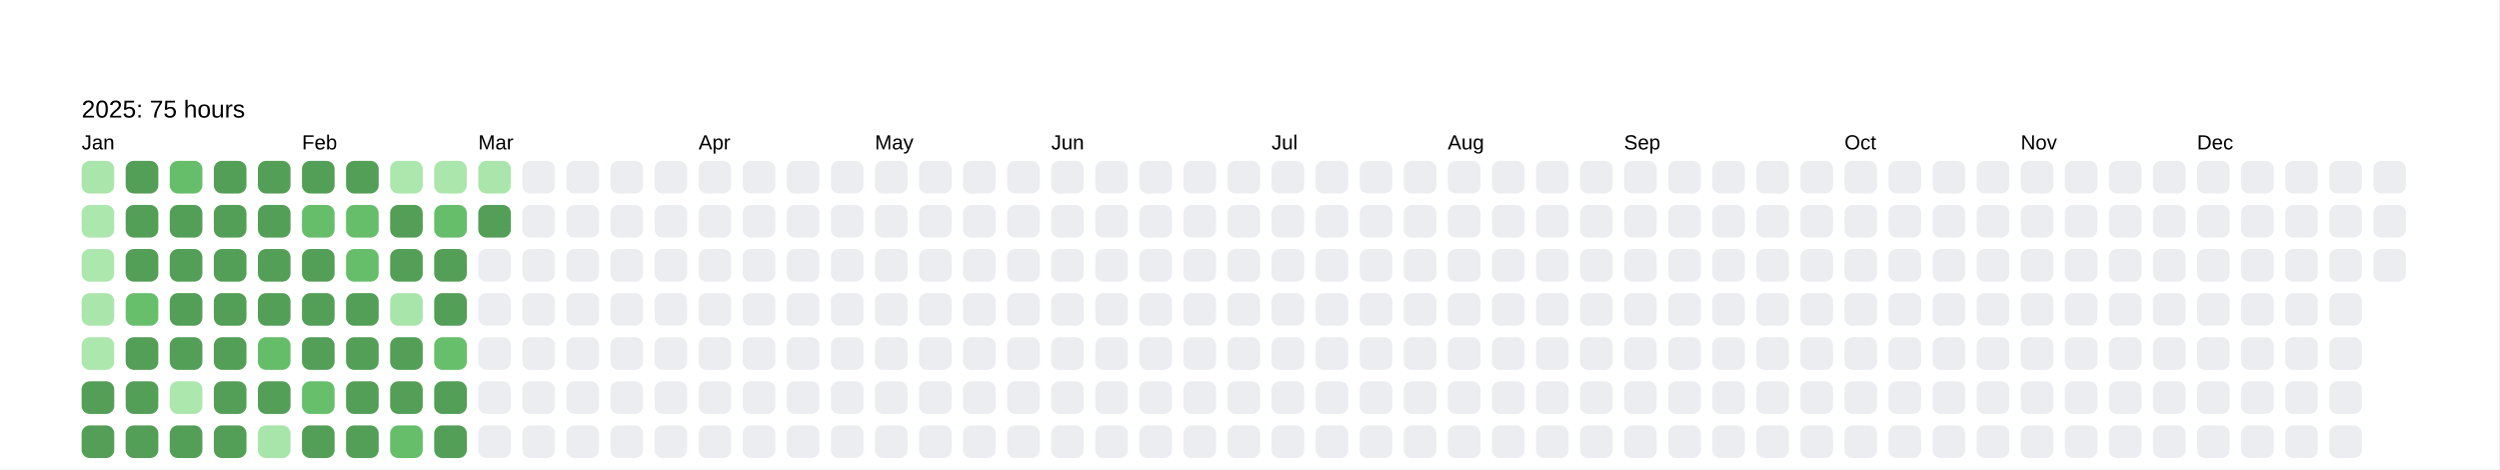
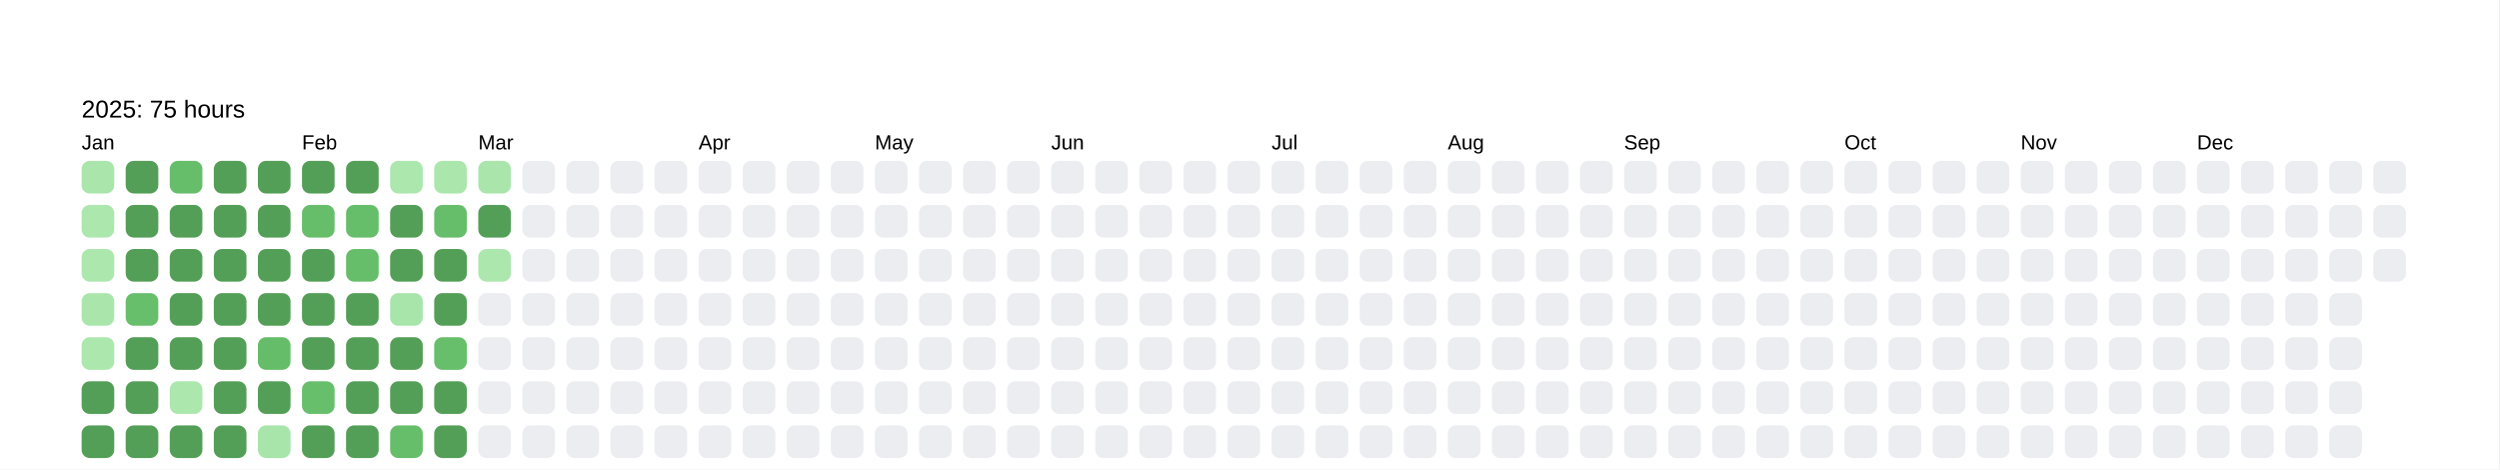
<svg xmlns="http://www.w3.org/2000/svg" baseProfile="full" height="57.5mm" version="1.1" viewBox="0,0,306.2,57.5" width="306.2mm">
  <defs />
  <rect fill="#FFFFFF" height="57.5" width="306.2" x="0" y="0" />
  <text fill="#000000" style="font-size:6px; font-family:Arial; font-weight:bold;" x="10" y="10" />
  <text fill="#000000" style="font-size:3px; font-family:Arial;" x="10" y="14.4">2025: 75 hours</text>
  <text fill="#000000" style="font-size:2.5px; font-family:Arial" x="10" y="18.3">Jan</text>
  <rect fill="#aae6ac" height="4" rx="1" ry="1" width="4" x="10" y="19.7" />
  <rect fill="#ace7ae" height="4" rx="1" ry="1" width="4" x="10" y="25.1" />
  <rect fill="#ace7ae" height="4" rx="1" ry="1" width="4" x="10" y="30.5" />
  <rect fill="#aae6ac" height="4" rx="1" ry="1" width="4" x="10" y="35.9" />
  <rect fill="#ace7ae" height="4" rx="1" ry="1" width="4" x="10" y="41.3" />
  <rect fill="#549F57" height="4" rx="1" ry="1" width="4" x="10" y="46.7" />
  <rect fill="#549F57" height="4" rx="1" ry="1" width="4" x="10" y="52.1" />
  <rect fill="#549F57" height="4" rx="1" ry="1" width="4" x="15.4" y="19.7" />
  <rect fill="#549F57" height="4" rx="1" ry="1" width="4" x="15.4" y="25.1" />
  <rect fill="#549F57" height="4" rx="1" ry="1" width="4" x="15.4" y="30.5" />
  <rect fill="#67bf6c" height="4" rx="1" ry="1" width="4" x="15.4" y="35.9" />
  <rect fill="#549F57" height="4" rx="1" ry="1" width="4" x="15.4" y="41.3" />
  <rect fill="#549F57" height="4" rx="1" ry="1" width="4" x="15.4" y="46.7" />
  <rect fill="#549F57" height="4" rx="1" ry="1" width="4" x="15.4" y="52.1" />
  <rect fill="#66be6b" height="4" rx="1" ry="1" width="4" x="20.8" y="19.7" />
  <rect fill="#549F57" height="4" rx="1" ry="1" width="4" x="20.8" y="25.1" />
  <rect fill="#549F57" height="4" rx="1" ry="1" width="4" x="20.8" y="30.5" />
  <rect fill="#549F57" height="4" rx="1" ry="1" width="4" x="20.8" y="35.9" />
  <rect fill="#549F57" height="4" rx="1" ry="1" width="4" x="20.8" y="41.3" />
  <rect fill="#ace7ae" height="4" rx="1" ry="1" width="4" x="20.8" y="46.7" />
  <rect fill="#549F57" height="4" rx="1" ry="1" width="4" x="20.8" y="52.1" />
  <rect fill="#549F57" height="4" rx="1" ry="1" width="4" x="26.2" y="19.7" />
  <rect fill="#549F57" height="4" rx="1" ry="1" width="4" x="26.2" y="25.1" />
  <rect fill="#549F57" height="4" rx="1" ry="1" width="4" x="26.2" y="30.5" />
  <rect fill="#549F57" height="4" rx="1" ry="1" width="4" x="26.2" y="35.9" />
  <rect fill="#549F57" height="4" rx="1" ry="1" width="4" x="26.2" y="41.3" />
  <rect fill="#549F57" height="4" rx="1" ry="1" width="4" x="26.2" y="46.7" />
  <rect fill="#549F57" height="4" rx="1" ry="1" width="4" x="26.2" y="52.1" />
  <rect fill="#549F57" height="4" rx="1" ry="1" width="4" x="31.6" y="19.7" />
  <rect fill="#549F57" height="4" rx="1" ry="1" width="4" x="31.6" y="25.1" />
  <rect fill="#549F57" height="4" rx="1" ry="1" width="4" x="31.6" y="30.5" />
  <rect fill="#549F57" height="4" rx="1" ry="1" width="4" x="31.6" y="35.9" />
  <rect fill="#65bd6a" height="4" rx="1" ry="1" width="4" x="31.6" y="41.3" />
  <rect fill="#549F57" height="4" rx="1" ry="1" width="4" x="31.6" y="46.7" />
  <rect fill="#a8e5aa" height="4" rx="1" ry="1" width="4" x="31.6" y="52.1" />
  <text fill="#000000" style="font-size:2.5px; font-family:Arial" x="37.0" y="18.3">Feb</text>
  <rect fill="#549F57" height="4" rx="1" ry="1" width="4" x="37.0" y="19.7" />
  <rect fill="#66be6b" height="4" rx="1" ry="1" width="4" x="37.0" y="25.1" />
  <rect fill="#549F57" height="4" rx="1" ry="1" width="4" x="37.0" y="30.5" />
  <rect fill="#549F57" height="4" rx="1" ry="1" width="4" x="37.0" y="35.9" />
  <rect fill="#549F57" height="4" rx="1" ry="1" width="4" x="37.0" y="41.3" />
  <rect fill="#67bf6c" height="4" rx="1" ry="1" width="4" x="37.0" y="46.7" />
  <rect fill="#549F57" height="4" rx="1" ry="1" width="4" x="37.0" y="52.1" />
  <rect fill="#549F57" height="4" rx="1" ry="1" width="4" x="42.4" y="19.7" />
  <rect fill="#66be6b" height="4" rx="1" ry="1" width="4" x="42.4" y="25.1" />
  <rect fill="#66be6b" height="4" rx="1" ry="1" width="4" x="42.4" y="30.5" />
  <rect fill="#549F57" height="4" rx="1" ry="1" width="4" x="42.4" y="35.9" />
  <rect fill="#549F57" height="4" rx="1" ry="1" width="4" x="42.4" y="41.3" />
  <rect fill="#549F57" height="4" rx="1" ry="1" width="4" x="42.4" y="46.7" />
  <rect fill="#549F57" height="4" rx="1" ry="1" width="4" x="42.4" y="52.1" />
  <rect fill="#ace7ae" height="4" rx="1" ry="1" width="4" x="47.8" y="19.7" />
  <rect fill="#549F57" height="4" rx="1" ry="1" width="4" x="47.8" y="25.1" />
  <rect fill="#549F57" height="4" rx="1" ry="1" width="4" x="47.8" y="30.5" />
  <rect fill="#a8e5aa" height="4" rx="1" ry="1" width="4" x="47.8" y="35.9" />
  <rect fill="#549F57" height="4" rx="1" ry="1" width="4" x="47.8" y="41.3" />
  <rect fill="#549F57" height="4" rx="1" ry="1" width="4" x="47.8" y="46.7" />
  <rect fill="#66be6b" height="4" rx="1" ry="1" width="4" x="47.8" y="52.1" />
  <rect fill="#abe6ad" height="4" rx="1" ry="1" width="4" x="53.2" y="19.7" />
  <rect fill="#66be6a" height="4" rx="1" ry="1" width="4" x="53.2" y="25.1" />
  <rect fill="#549F57" height="4" rx="1" ry="1" width="4" x="53.2" y="30.5" />
  <rect fill="#549F57" height="4" rx="1" ry="1" width="4" x="53.2" y="35.9" />
  <rect fill="#67bf6c" height="4" rx="1" ry="1" width="4" x="53.2" y="41.3" />
  <rect fill="#549F57" height="4" rx="1" ry="1" width="4" x="53.2" y="46.7" />
  <rect fill="#549F57" height="4" rx="1" ry="1" width="4" x="53.2" y="52.1" />
  <text fill="#000000" style="font-size:2.5px; font-family:Arial" x="58.6" y="18.3">Mar</text>
  <rect fill="#aae6ac" height="4" rx="1" ry="1" width="4" x="58.6" y="19.7" />
  <rect fill="#549F57" height="4" rx="1" ry="1" width="4" x="58.6" y="25.1" />
-   <rect fill="#EBEDF0" height="4" rx="1" ry="1" width="4" x="58.6" y="30.5" />
+   <rect fill="#ace7ae" height="4" rx="1" ry="1" width="4" x="58.6" y="30.5" />
  <rect fill="#EBEDF0" height="4" rx="1" ry="1" width="4" x="58.6" y="35.9" />
  <rect fill="#EBEDF0" height="4" rx="1" ry="1" width="4" x="58.6" y="41.3" />
  <rect fill="#EBEDF0" height="4" rx="1" ry="1" width="4" x="58.6" y="46.7" />
  <rect fill="#EBEDF0" height="4" rx="1" ry="1" width="4" x="58.6" y="52.1" />
  <rect fill="#EBEDF0" height="4" rx="1" ry="1" width="4" x="64" y="19.7" />
  <rect fill="#EBEDF0" height="4" rx="1" ry="1" width="4" x="64" y="25.1" />
  <rect fill="#EBEDF0" height="4" rx="1" ry="1" width="4" x="64" y="30.5" />
  <rect fill="#EBEDF0" height="4" rx="1" ry="1" width="4" x="64" y="35.9" />
  <rect fill="#EBEDF0" height="4" rx="1" ry="1" width="4" x="64" y="41.3" />
  <rect fill="#EBEDF0" height="4" rx="1" ry="1" width="4" x="64" y="46.7" />
  <rect fill="#EBEDF0" height="4" rx="1" ry="1" width="4" x="64" y="52.1" />
  <rect fill="#EBEDF0" height="4" rx="1" ry="1" width="4" x="69.4" y="19.7" />
  <rect fill="#EBEDF0" height="4" rx="1" ry="1" width="4" x="69.4" y="25.1" />
  <rect fill="#EBEDF0" height="4" rx="1" ry="1" width="4" x="69.4" y="30.5" />
  <rect fill="#EBEDF0" height="4" rx="1" ry="1" width="4" x="69.4" y="35.9" />
  <rect fill="#EBEDF0" height="4" rx="1" ry="1" width="4" x="69.4" y="41.3" />
  <rect fill="#EBEDF0" height="4" rx="1" ry="1" width="4" x="69.4" y="46.7" />
  <rect fill="#EBEDF0" height="4" rx="1" ry="1" width="4" x="69.4" y="52.1" />
  <rect fill="#EBEDF0" height="4" rx="1" ry="1" width="4" x="74.8" y="19.7" />
  <rect fill="#EBEDF0" height="4" rx="1" ry="1" width="4" x="74.8" y="25.1" />
  <rect fill="#EBEDF0" height="4" rx="1" ry="1" width="4" x="74.8" y="30.5" />
  <rect fill="#EBEDF0" height="4" rx="1" ry="1" width="4" x="74.8" y="35.9" />
  <rect fill="#EBEDF0" height="4" rx="1" ry="1" width="4" x="74.8" y="41.3" />
  <rect fill="#EBEDF0" height="4" rx="1" ry="1" width="4" x="74.8" y="46.7" />
  <rect fill="#EBEDF0" height="4" rx="1" ry="1" width="4" x="74.8" y="52.1" />
  <rect fill="#EBEDF0" height="4" rx="1" ry="1" width="4" x="80.2" y="19.7" />
  <rect fill="#EBEDF0" height="4" rx="1" ry="1" width="4" x="80.2" y="25.1" />
  <rect fill="#EBEDF0" height="4" rx="1" ry="1" width="4" x="80.2" y="30.5" />
  <rect fill="#EBEDF0" height="4" rx="1" ry="1" width="4" x="80.2" y="35.9" />
  <rect fill="#EBEDF0" height="4" rx="1" ry="1" width="4" x="80.2" y="41.3" />
  <rect fill="#EBEDF0" height="4" rx="1" ry="1" width="4" x="80.2" y="46.7" />
  <rect fill="#EBEDF0" height="4" rx="1" ry="1" width="4" x="80.2" y="52.1" />
  <text fill="#000000" style="font-size:2.5px; font-family:Arial" x="85.6" y="18.3">Apr</text>
  <rect fill="#EBEDF0" height="4" rx="1" ry="1" width="4" x="85.6" y="19.7" />
  <rect fill="#EBEDF0" height="4" rx="1" ry="1" width="4" x="85.6" y="25.1" />
  <rect fill="#EBEDF0" height="4" rx="1" ry="1" width="4" x="85.6" y="30.5" />
  <rect fill="#EBEDF0" height="4" rx="1" ry="1" width="4" x="85.6" y="35.9" />
  <rect fill="#EBEDF0" height="4" rx="1" ry="1" width="4" x="85.6" y="41.3" />
  <rect fill="#EBEDF0" height="4" rx="1" ry="1" width="4" x="85.6" y="46.7" />
  <rect fill="#EBEDF0" height="4" rx="1" ry="1" width="4" x="85.6" y="52.1" />
  <rect fill="#EBEDF0" height="4" rx="1" ry="1" width="4" x="91" y="19.7" />
  <rect fill="#EBEDF0" height="4" rx="1" ry="1" width="4" x="91" y="25.1" />
  <rect fill="#EBEDF0" height="4" rx="1" ry="1" width="4" x="91" y="30.5" />
  <rect fill="#EBEDF0" height="4" rx="1" ry="1" width="4" x="91" y="35.9" />
  <rect fill="#EBEDF0" height="4" rx="1" ry="1" width="4" x="91" y="41.3" />
  <rect fill="#EBEDF0" height="4" rx="1" ry="1" width="4" x="91" y="46.7" />
  <rect fill="#EBEDF0" height="4" rx="1" ry="1" width="4" x="91" y="52.1" />
  <rect fill="#EBEDF0" height="4" rx="1" ry="1" width="4" x="96.4" y="19.7" />
  <rect fill="#EBEDF0" height="4" rx="1" ry="1" width="4" x="96.4" y="25.1" />
  <rect fill="#EBEDF0" height="4" rx="1" ry="1" width="4" x="96.4" y="30.5" />
  <rect fill="#EBEDF0" height="4" rx="1" ry="1" width="4" x="96.4" y="35.9" />
  <rect fill="#EBEDF0" height="4" rx="1" ry="1" width="4" x="96.4" y="41.3" />
  <rect fill="#EBEDF0" height="4" rx="1" ry="1" width="4" x="96.4" y="46.7" />
  <rect fill="#EBEDF0" height="4" rx="1" ry="1" width="4" x="96.4" y="52.1" />
  <rect fill="#EBEDF0" height="4" rx="1" ry="1" width="4" x="101.8" y="19.7" />
  <rect fill="#EBEDF0" height="4" rx="1" ry="1" width="4" x="101.8" y="25.1" />
  <rect fill="#EBEDF0" height="4" rx="1" ry="1" width="4" x="101.8" y="30.5" />
  <rect fill="#EBEDF0" height="4" rx="1" ry="1" width="4" x="101.8" y="35.9" />
  <rect fill="#EBEDF0" height="4" rx="1" ry="1" width="4" x="101.8" y="41.3" />
  <rect fill="#EBEDF0" height="4" rx="1" ry="1" width="4" x="101.8" y="46.7" />
  <rect fill="#EBEDF0" height="4" rx="1" ry="1" width="4" x="101.8" y="52.1" />
  <text fill="#000000" style="font-size:2.5px; font-family:Arial" x="107.2" y="18.3">May</text>
  <rect fill="#EBEDF0" height="4" rx="1" ry="1" width="4" x="107.2" y="19.7" />
  <rect fill="#EBEDF0" height="4" rx="1" ry="1" width="4" x="107.2" y="25.1" />
  <rect fill="#EBEDF0" height="4" rx="1" ry="1" width="4" x="107.2" y="30.5" />
  <rect fill="#EBEDF0" height="4" rx="1" ry="1" width="4" x="107.2" y="35.9" />
  <rect fill="#EBEDF0" height="4" rx="1" ry="1" width="4" x="107.2" y="41.3" />
  <rect fill="#EBEDF0" height="4" rx="1" ry="1" width="4" x="107.2" y="46.7" />
  <rect fill="#EBEDF0" height="4" rx="1" ry="1" width="4" x="107.2" y="52.1" />
  <rect fill="#EBEDF0" height="4" rx="1" ry="1" width="4" x="112.6" y="19.7" />
  <rect fill="#EBEDF0" height="4" rx="1" ry="1" width="4" x="112.6" y="25.1" />
  <rect fill="#EBEDF0" height="4" rx="1" ry="1" width="4" x="112.6" y="30.5" />
  <rect fill="#EBEDF0" height="4" rx="1" ry="1" width="4" x="112.6" y="35.9" />
  <rect fill="#EBEDF0" height="4" rx="1" ry="1" width="4" x="112.6" y="41.3" />
  <rect fill="#EBEDF0" height="4" rx="1" ry="1" width="4" x="112.6" y="46.7" />
  <rect fill="#EBEDF0" height="4" rx="1" ry="1" width="4" x="112.6" y="52.1" />
  <rect fill="#EBEDF0" height="4" rx="1" ry="1" width="4" x="118" y="19.7" />
  <rect fill="#EBEDF0" height="4" rx="1" ry="1" width="4" x="118" y="25.1" />
  <rect fill="#EBEDF0" height="4" rx="1" ry="1" width="4" x="118" y="30.5" />
  <rect fill="#EBEDF0" height="4" rx="1" ry="1" width="4" x="118" y="35.9" />
  <rect fill="#EBEDF0" height="4" rx="1" ry="1" width="4" x="118" y="41.3" />
  <rect fill="#EBEDF0" height="4" rx="1" ry="1" width="4" x="118" y="46.7" />
  <rect fill="#EBEDF0" height="4" rx="1" ry="1" width="4" x="118" y="52.1" />
  <rect fill="#EBEDF0" height="4" rx="1" ry="1" width="4" x="123.4" y="19.7" />
  <rect fill="#EBEDF0" height="4" rx="1" ry="1" width="4" x="123.4" y="25.1" />
  <rect fill="#EBEDF0" height="4" rx="1" ry="1" width="4" x="123.4" y="30.5" />
  <rect fill="#EBEDF0" height="4" rx="1" ry="1" width="4" x="123.4" y="35.9" />
  <rect fill="#EBEDF0" height="4" rx="1" ry="1" width="4" x="123.4" y="41.3" />
  <rect fill="#EBEDF0" height="4" rx="1" ry="1" width="4" x="123.4" y="46.7" />
  <rect fill="#EBEDF0" height="4" rx="1" ry="1" width="4" x="123.4" y="52.1" />
  <text fill="#000000" style="font-size:2.5px; font-family:Arial" x="128.8" y="18.3">Jun</text>
  <rect fill="#EBEDF0" height="4" rx="1" ry="1" width="4" x="128.8" y="19.7" />
  <rect fill="#EBEDF0" height="4" rx="1" ry="1" width="4" x="128.8" y="25.1" />
  <rect fill="#EBEDF0" height="4" rx="1" ry="1" width="4" x="128.8" y="30.5" />
  <rect fill="#EBEDF0" height="4" rx="1" ry="1" width="4" x="128.8" y="35.9" />
  <rect fill="#EBEDF0" height="4" rx="1" ry="1" width="4" x="128.8" y="41.3" />
  <rect fill="#EBEDF0" height="4" rx="1" ry="1" width="4" x="128.8" y="46.7" />
  <rect fill="#EBEDF0" height="4" rx="1" ry="1" width="4" x="128.8" y="52.1" />
  <rect fill="#EBEDF0" height="4" rx="1" ry="1" width="4" x="134.2" y="19.7" />
  <rect fill="#EBEDF0" height="4" rx="1" ry="1" width="4" x="134.2" y="25.1" />
  <rect fill="#EBEDF0" height="4" rx="1" ry="1" width="4" x="134.2" y="30.5" />
  <rect fill="#EBEDF0" height="4" rx="1" ry="1" width="4" x="134.2" y="35.9" />
  <rect fill="#EBEDF0" height="4" rx="1" ry="1" width="4" x="134.2" y="41.3" />
  <rect fill="#EBEDF0" height="4" rx="1" ry="1" width="4" x="134.2" y="46.7" />
  <rect fill="#EBEDF0" height="4" rx="1" ry="1" width="4" x="134.2" y="52.1" />
  <rect fill="#EBEDF0" height="4" rx="1" ry="1" width="4" x="139.6" y="19.7" />
  <rect fill="#EBEDF0" height="4" rx="1" ry="1" width="4" x="139.6" y="25.1" />
  <rect fill="#EBEDF0" height="4" rx="1" ry="1" width="4" x="139.6" y="30.5" />
  <rect fill="#EBEDF0" height="4" rx="1" ry="1" width="4" x="139.6" y="35.9" />
  <rect fill="#EBEDF0" height="4" rx="1" ry="1" width="4" x="139.6" y="41.3" />
  <rect fill="#EBEDF0" height="4" rx="1" ry="1" width="4" x="139.6" y="46.7" />
  <rect fill="#EBEDF0" height="4" rx="1" ry="1" width="4" x="139.6" y="52.1" />
  <rect fill="#EBEDF0" height="4" rx="1" ry="1" width="4" x="145" y="19.7" />
  <rect fill="#EBEDF0" height="4" rx="1" ry="1" width="4" x="145" y="25.1" />
  <rect fill="#EBEDF0" height="4" rx="1" ry="1" width="4" x="145" y="30.5" />
  <rect fill="#EBEDF0" height="4" rx="1" ry="1" width="4" x="145" y="35.9" />
  <rect fill="#EBEDF0" height="4" rx="1" ry="1" width="4" x="145" y="41.3" />
  <rect fill="#EBEDF0" height="4" rx="1" ry="1" width="4" x="145" y="46.7" />
  <rect fill="#EBEDF0" height="4" rx="1" ry="1" width="4" x="145" y="52.1" />
  <rect fill="#EBEDF0" height="4" rx="1" ry="1" width="4" x="150.4" y="19.7" />
  <rect fill="#EBEDF0" height="4" rx="1" ry="1" width="4" x="150.4" y="25.1" />
  <rect fill="#EBEDF0" height="4" rx="1" ry="1" width="4" x="150.4" y="30.5" />
  <rect fill="#EBEDF0" height="4" rx="1" ry="1" width="4" x="150.4" y="35.9" />
  <rect fill="#EBEDF0" height="4" rx="1" ry="1" width="4" x="150.4" y="41.3" />
  <rect fill="#EBEDF0" height="4" rx="1" ry="1" width="4" x="150.4" y="46.7" />
  <rect fill="#EBEDF0" height="4" rx="1" ry="1" width="4" x="150.4" y="52.1" />
  <text fill="#000000" style="font-size:2.5px; font-family:Arial" x="155.8" y="18.3">Jul</text>
  <rect fill="#EBEDF0" height="4" rx="1" ry="1" width="4" x="155.8" y="19.7" />
  <rect fill="#EBEDF0" height="4" rx="1" ry="1" width="4" x="155.8" y="25.1" />
  <rect fill="#EBEDF0" height="4" rx="1" ry="1" width="4" x="155.8" y="30.5" />
  <rect fill="#EBEDF0" height="4" rx="1" ry="1" width="4" x="155.8" y="35.9" />
  <rect fill="#EBEDF0" height="4" rx="1" ry="1" width="4" x="155.8" y="41.3" />
  <rect fill="#EBEDF0" height="4" rx="1" ry="1" width="4" x="155.8" y="46.7" />
  <rect fill="#EBEDF0" height="4" rx="1" ry="1" width="4" x="155.8" y="52.1" />
  <rect fill="#EBEDF0" height="4" rx="1" ry="1" width="4" x="161.2" y="19.7" />
  <rect fill="#EBEDF0" height="4" rx="1" ry="1" width="4" x="161.2" y="25.1" />
  <rect fill="#EBEDF0" height="4" rx="1" ry="1" width="4" x="161.2" y="30.5" />
  <rect fill="#EBEDF0" height="4" rx="1" ry="1" width="4" x="161.2" y="35.9" />
  <rect fill="#EBEDF0" height="4" rx="1" ry="1" width="4" x="161.2" y="41.3" />
  <rect fill="#EBEDF0" height="4" rx="1" ry="1" width="4" x="161.2" y="46.7" />
  <rect fill="#EBEDF0" height="4" rx="1" ry="1" width="4" x="161.2" y="52.1" />
  <rect fill="#EBEDF0" height="4" rx="1" ry="1" width="4" x="166.6" y="19.7" />
  <rect fill="#EBEDF0" height="4" rx="1" ry="1" width="4" x="166.6" y="25.1" />
  <rect fill="#EBEDF0" height="4" rx="1" ry="1" width="4" x="166.6" y="30.5" />
  <rect fill="#EBEDF0" height="4" rx="1" ry="1" width="4" x="166.6" y="35.9" />
  <rect fill="#EBEDF0" height="4" rx="1" ry="1" width="4" x="166.6" y="41.3" />
  <rect fill="#EBEDF0" height="4" rx="1" ry="1" width="4" x="166.6" y="46.7" />
  <rect fill="#EBEDF0" height="4" rx="1" ry="1" width="4" x="166.6" y="52.1" />
  <rect fill="#EBEDF0" height="4" rx="1" ry="1" width="4" x="172" y="19.7" />
  <rect fill="#EBEDF0" height="4" rx="1" ry="1" width="4" x="172" y="25.1" />
  <rect fill="#EBEDF0" height="4" rx="1" ry="1" width="4" x="172" y="30.5" />
  <rect fill="#EBEDF0" height="4" rx="1" ry="1" width="4" x="172" y="35.9" />
  <rect fill="#EBEDF0" height="4" rx="1" ry="1" width="4" x="172" y="41.3" />
  <rect fill="#EBEDF0" height="4" rx="1" ry="1" width="4" x="172" y="46.7" />
  <rect fill="#EBEDF0" height="4" rx="1" ry="1" width="4" x="172" y="52.1" />
  <text fill="#000000" style="font-size:2.5px; font-family:Arial" x="177.4" y="18.3">Aug</text>
  <rect fill="#EBEDF0" height="4" rx="1" ry="1" width="4" x="177.4" y="19.7" />
  <rect fill="#EBEDF0" height="4" rx="1" ry="1" width="4" x="177.4" y="25.1" />
  <rect fill="#EBEDF0" height="4" rx="1" ry="1" width="4" x="177.4" y="30.5" />
  <rect fill="#EBEDF0" height="4" rx="1" ry="1" width="4" x="177.4" y="35.9" />
  <rect fill="#EBEDF0" height="4" rx="1" ry="1" width="4" x="177.4" y="41.3" />
  <rect fill="#EBEDF0" height="4" rx="1" ry="1" width="4" x="177.4" y="46.7" />
  <rect fill="#EBEDF0" height="4" rx="1" ry="1" width="4" x="177.4" y="52.1" />
  <rect fill="#EBEDF0" height="4" rx="1" ry="1" width="4" x="182.8" y="19.7" />
  <rect fill="#EBEDF0" height="4" rx="1" ry="1" width="4" x="182.8" y="25.1" />
  <rect fill="#EBEDF0" height="4" rx="1" ry="1" width="4" x="182.8" y="30.5" />
  <rect fill="#EBEDF0" height="4" rx="1" ry="1" width="4" x="182.8" y="35.9" />
  <rect fill="#EBEDF0" height="4" rx="1" ry="1" width="4" x="182.8" y="41.3" />
  <rect fill="#EBEDF0" height="4" rx="1" ry="1" width="4" x="182.8" y="46.7" />
  <rect fill="#EBEDF0" height="4" rx="1" ry="1" width="4" x="182.8" y="52.1" />
  <rect fill="#EBEDF0" height="4" rx="1" ry="1" width="4" x="188.2" y="19.7" />
  <rect fill="#EBEDF0" height="4" rx="1" ry="1" width="4" x="188.2" y="25.1" />
  <rect fill="#EBEDF0" height="4" rx="1" ry="1" width="4" x="188.2" y="30.5" />
  <rect fill="#EBEDF0" height="4" rx="1" ry="1" width="4" x="188.2" y="35.9" />
  <rect fill="#EBEDF0" height="4" rx="1" ry="1" width="4" x="188.2" y="41.3" />
  <rect fill="#EBEDF0" height="4" rx="1" ry="1" width="4" x="188.2" y="46.7" />
  <rect fill="#EBEDF0" height="4" rx="1" ry="1" width="4" x="188.2" y="52.1" />
  <rect fill="#EBEDF0" height="4" rx="1" ry="1" width="4" x="193.6" y="19.7" />
  <rect fill="#EBEDF0" height="4" rx="1" ry="1" width="4" x="193.6" y="25.1" />
  <rect fill="#EBEDF0" height="4" rx="1" ry="1" width="4" x="193.6" y="30.5" />
  <rect fill="#EBEDF0" height="4" rx="1" ry="1" width="4" x="193.6" y="35.9" />
  <rect fill="#EBEDF0" height="4" rx="1" ry="1" width="4" x="193.6" y="41.3" />
  <rect fill="#EBEDF0" height="4" rx="1" ry="1" width="4" x="193.6" y="46.7" />
  <rect fill="#EBEDF0" height="4" rx="1" ry="1" width="4" x="193.6" y="52.1" />
  <text fill="#000000" style="font-size:2.5px; font-family:Arial" x="199" y="18.3">Sep</text>
  <rect fill="#EBEDF0" height="4" rx="1" ry="1" width="4" x="199" y="19.7" />
  <rect fill="#EBEDF0" height="4" rx="1" ry="1" width="4" x="199" y="25.1" />
  <rect fill="#EBEDF0" height="4" rx="1" ry="1" width="4" x="199" y="30.5" />
  <rect fill="#EBEDF0" height="4" rx="1" ry="1" width="4" x="199" y="35.9" />
  <rect fill="#EBEDF0" height="4" rx="1" ry="1" width="4" x="199" y="41.3" />
  <rect fill="#EBEDF0" height="4" rx="1" ry="1" width="4" x="199" y="46.7" />
  <rect fill="#EBEDF0" height="4" rx="1" ry="1" width="4" x="199" y="52.1" />
  <rect fill="#EBEDF0" height="4" rx="1" ry="1" width="4" x="204.4" y="19.7" />
  <rect fill="#EBEDF0" height="4" rx="1" ry="1" width="4" x="204.4" y="25.1" />
  <rect fill="#EBEDF0" height="4" rx="1" ry="1" width="4" x="204.4" y="30.5" />
  <rect fill="#EBEDF0" height="4" rx="1" ry="1" width="4" x="204.4" y="35.9" />
  <rect fill="#EBEDF0" height="4" rx="1" ry="1" width="4" x="204.4" y="41.3" />
  <rect fill="#EBEDF0" height="4" rx="1" ry="1" width="4" x="204.4" y="46.7" />
  <rect fill="#EBEDF0" height="4" rx="1" ry="1" width="4" x="204.4" y="52.1" />
  <rect fill="#EBEDF0" height="4" rx="1" ry="1" width="4" x="209.8" y="19.7" />
  <rect fill="#EBEDF0" height="4" rx="1" ry="1" width="4" x="209.8" y="25.1" />
  <rect fill="#EBEDF0" height="4" rx="1" ry="1" width="4" x="209.8" y="30.5" />
  <rect fill="#EBEDF0" height="4" rx="1" ry="1" width="4" x="209.8" y="35.9" />
  <rect fill="#EBEDF0" height="4" rx="1" ry="1" width="4" x="209.8" y="41.3" />
  <rect fill="#EBEDF0" height="4" rx="1" ry="1" width="4" x="209.8" y="46.7" />
  <rect fill="#EBEDF0" height="4" rx="1" ry="1" width="4" x="209.8" y="52.1" />
  <rect fill="#EBEDF0" height="4" rx="1" ry="1" width="4" x="215.2" y="19.7" />
  <rect fill="#EBEDF0" height="4" rx="1" ry="1" width="4" x="215.2" y="25.1" />
  <rect fill="#EBEDF0" height="4" rx="1" ry="1" width="4" x="215.2" y="30.5" />
  <rect fill="#EBEDF0" height="4" rx="1" ry="1" width="4" x="215.2" y="35.9" />
  <rect fill="#EBEDF0" height="4" rx="1" ry="1" width="4" x="215.2" y="41.3" />
  <rect fill="#EBEDF0" height="4" rx="1" ry="1" width="4" x="215.2" y="46.7" />
  <rect fill="#EBEDF0" height="4" rx="1" ry="1" width="4" x="215.2" y="52.1" />
  <rect fill="#EBEDF0" height="4" rx="1" ry="1" width="4" x="220.6" y="19.7" />
  <rect fill="#EBEDF0" height="4" rx="1" ry="1" width="4" x="220.6" y="25.1" />
  <rect fill="#EBEDF0" height="4" rx="1" ry="1" width="4" x="220.6" y="30.5" />
  <rect fill="#EBEDF0" height="4" rx="1" ry="1" width="4" x="220.6" y="35.9" />
  <rect fill="#EBEDF0" height="4" rx="1" ry="1" width="4" x="220.6" y="41.3" />
  <rect fill="#EBEDF0" height="4" rx="1" ry="1" width="4" x="220.6" y="46.7" />
  <rect fill="#EBEDF0" height="4" rx="1" ry="1" width="4" x="220.6" y="52.1" />
  <text fill="#000000" style="font-size:2.5px; font-family:Arial" x="226" y="18.3">Oct</text>
  <rect fill="#EBEDF0" height="4" rx="1" ry="1" width="4" x="226" y="19.7" />
  <rect fill="#EBEDF0" height="4" rx="1" ry="1" width="4" x="226" y="25.1" />
  <rect fill="#EBEDF0" height="4" rx="1" ry="1" width="4" x="226" y="30.5" />
  <rect fill="#EBEDF0" height="4" rx="1" ry="1" width="4" x="226" y="35.9" />
  <rect fill="#EBEDF0" height="4" rx="1" ry="1" width="4" x="226" y="41.3" />
  <rect fill="#EBEDF0" height="4" rx="1" ry="1" width="4" x="226" y="46.7" />
  <rect fill="#EBEDF0" height="4" rx="1" ry="1" width="4" x="226" y="52.1" />
  <rect fill="#EBEDF0" height="4" rx="1" ry="1" width="4" x="231.4" y="19.7" />
  <rect fill="#EBEDF0" height="4" rx="1" ry="1" width="4" x="231.4" y="25.1" />
  <rect fill="#EBEDF0" height="4" rx="1" ry="1" width="4" x="231.4" y="30.5" />
  <rect fill="#EBEDF0" height="4" rx="1" ry="1" width="4" x="231.4" y="35.9" />
  <rect fill="#EBEDF0" height="4" rx="1" ry="1" width="4" x="231.4" y="41.3" />
  <rect fill="#EBEDF0" height="4" rx="1" ry="1" width="4" x="231.4" y="46.7" />
  <rect fill="#EBEDF0" height="4" rx="1" ry="1" width="4" x="231.4" y="52.1" />
  <rect fill="#EBEDF0" height="4" rx="1" ry="1" width="4" x="236.8" y="19.7" />
  <rect fill="#EBEDF0" height="4" rx="1" ry="1" width="4" x="236.8" y="25.1" />
  <rect fill="#EBEDF0" height="4" rx="1" ry="1" width="4" x="236.8" y="30.5" />
  <rect fill="#EBEDF0" height="4" rx="1" ry="1" width="4" x="236.8" y="35.9" />
  <rect fill="#EBEDF0" height="4" rx="1" ry="1" width="4" x="236.8" y="41.3" />
  <rect fill="#EBEDF0" height="4" rx="1" ry="1" width="4" x="236.8" y="46.7" />
  <rect fill="#EBEDF0" height="4" rx="1" ry="1" width="4" x="236.8" y="52.1" />
  <rect fill="#EBEDF0" height="4" rx="1" ry="1" width="4" x="242.2" y="19.7" />
  <rect fill="#EBEDF0" height="4" rx="1" ry="1" width="4" x="242.2" y="25.1" />
  <rect fill="#EBEDF0" height="4" rx="1" ry="1" width="4" x="242.2" y="30.5" />
  <rect fill="#EBEDF0" height="4" rx="1" ry="1" width="4" x="242.2" y="35.9" />
  <rect fill="#EBEDF0" height="4" rx="1" ry="1" width="4" x="242.2" y="41.3" />
  <rect fill="#EBEDF0" height="4" rx="1" ry="1" width="4" x="242.2" y="46.7" />
  <rect fill="#EBEDF0" height="4" rx="1" ry="1" width="4" x="242.2" y="52.1" />
  <text fill="#000000" style="font-size:2.5px; font-family:Arial" x="247.6" y="18.3">Nov</text>
  <rect fill="#EBEDF0" height="4" rx="1" ry="1" width="4" x="247.6" y="19.7" />
  <rect fill="#EBEDF0" height="4" rx="1" ry="1" width="4" x="247.6" y="25.1" />
  <rect fill="#EBEDF0" height="4" rx="1" ry="1" width="4" x="247.6" y="30.5" />
  <rect fill="#EBEDF0" height="4" rx="1" ry="1" width="4" x="247.6" y="35.9" />
  <rect fill="#EBEDF0" height="4" rx="1" ry="1" width="4" x="247.6" y="41.3" />
  <rect fill="#EBEDF0" height="4" rx="1" ry="1" width="4" x="247.6" y="46.7" />
  <rect fill="#EBEDF0" height="4" rx="1" ry="1" width="4" x="247.6" y="52.1" />
  <rect fill="#EBEDF0" height="4" rx="1" ry="1" width="4" x="253" y="19.7" />
  <rect fill="#EBEDF0" height="4" rx="1" ry="1" width="4" x="253" y="25.1" />
  <rect fill="#EBEDF0" height="4" rx="1" ry="1" width="4" x="253" y="30.5" />
  <rect fill="#EBEDF0" height="4" rx="1" ry="1" width="4" x="253" y="35.9" />
  <rect fill="#EBEDF0" height="4" rx="1" ry="1" width="4" x="253" y="41.3" />
  <rect fill="#EBEDF0" height="4" rx="1" ry="1" width="4" x="253" y="46.7" />
  <rect fill="#EBEDF0" height="4" rx="1" ry="1" width="4" x="253" y="52.1" />
  <rect fill="#EBEDF0" height="4" rx="1" ry="1" width="4" x="258.4" y="19.7" />
  <rect fill="#EBEDF0" height="4" rx="1" ry="1" width="4" x="258.4" y="25.1" />
  <rect fill="#EBEDF0" height="4" rx="1" ry="1" width="4" x="258.4" y="30.5" />
  <rect fill="#EBEDF0" height="4" rx="1" ry="1" width="4" x="258.4" y="35.9" />
  <rect fill="#EBEDF0" height="4" rx="1" ry="1" width="4" x="258.4" y="41.3" />
  <rect fill="#EBEDF0" height="4" rx="1" ry="1" width="4" x="258.4" y="46.7" />
  <rect fill="#EBEDF0" height="4" rx="1" ry="1" width="4" x="258.4" y="52.1" />
  <rect fill="#EBEDF0" height="4" rx="1" ry="1" width="4" x="263.8" y="19.7" />
  <rect fill="#EBEDF0" height="4" rx="1" ry="1" width="4" x="263.8" y="25.1" />
  <rect fill="#EBEDF0" height="4" rx="1" ry="1" width="4" x="263.8" y="30.5" />
  <rect fill="#EBEDF0" height="4" rx="1" ry="1" width="4" x="263.8" y="35.9" />
  <rect fill="#EBEDF0" height="4" rx="1" ry="1" width="4" x="263.8" y="41.3" />
  <rect fill="#EBEDF0" height="4" rx="1" ry="1" width="4" x="263.8" y="46.7" />
  <rect fill="#EBEDF0" height="4" rx="1" ry="1" width="4" x="263.8" y="52.1" />
  <text fill="#000000" style="font-size:2.5px; font-family:Arial" x="269.2" y="18.3">Dec</text>
  <rect fill="#EBEDF0" height="4" rx="1" ry="1" width="4" x="269.2" y="19.7" />
  <rect fill="#EBEDF0" height="4" rx="1" ry="1" width="4" x="269.2" y="25.1" />
  <rect fill="#EBEDF0" height="4" rx="1" ry="1" width="4" x="269.2" y="30.5" />
  <rect fill="#EBEDF0" height="4" rx="1" ry="1" width="4" x="269.2" y="35.9" />
  <rect fill="#EBEDF0" height="4" rx="1" ry="1" width="4" x="269.2" y="41.3" />
  <rect fill="#EBEDF0" height="4" rx="1" ry="1" width="4" x="269.2" y="46.7" />
  <rect fill="#EBEDF0" height="4" rx="1" ry="1" width="4" x="269.2" y="52.1" />
  <rect fill="#EBEDF0" height="4" rx="1" ry="1" width="4" x="274.6" y="19.7" />
  <rect fill="#EBEDF0" height="4" rx="1" ry="1" width="4" x="274.6" y="25.1" />
  <rect fill="#EBEDF0" height="4" rx="1" ry="1" width="4" x="274.6" y="30.5" />
  <rect fill="#EBEDF0" height="4" rx="1" ry="1" width="4" x="274.6" y="35.9" />
  <rect fill="#EBEDF0" height="4" rx="1" ry="1" width="4" x="274.6" y="41.3" />
  <rect fill="#EBEDF0" height="4" rx="1" ry="1" width="4" x="274.6" y="46.7" />
  <rect fill="#EBEDF0" height="4" rx="1" ry="1" width="4" x="274.6" y="52.1" />
  <rect fill="#EBEDF0" height="4" rx="1" ry="1" width="4" x="280" y="19.7" />
  <rect fill="#EBEDF0" height="4" rx="1" ry="1" width="4" x="280" y="25.1" />
  <rect fill="#EBEDF0" height="4" rx="1" ry="1" width="4" x="280" y="30.5" />
  <rect fill="#EBEDF0" height="4" rx="1" ry="1" width="4" x="280" y="35.9" />
  <rect fill="#EBEDF0" height="4" rx="1" ry="1" width="4" x="280" y="41.3" />
  <rect fill="#EBEDF0" height="4" rx="1" ry="1" width="4" x="280" y="46.7" />
  <rect fill="#EBEDF0" height="4" rx="1" ry="1" width="4" x="280" y="52.1" />
  <rect fill="#EBEDF0" height="4" rx="1" ry="1" width="4" x="285.4" y="19.7" />
  <rect fill="#EBEDF0" height="4" rx="1" ry="1" width="4" x="285.4" y="25.1" />
  <rect fill="#EBEDF0" height="4" rx="1" ry="1" width="4" x="285.4" y="30.5" />
  <rect fill="#EBEDF0" height="4" rx="1" ry="1" width="4" x="285.4" y="35.9" />
  <rect fill="#EBEDF0" height="4" rx="1" ry="1" width="4" x="285.4" y="41.3" />
  <rect fill="#EBEDF0" height="4" rx="1" ry="1" width="4" x="285.4" y="46.7" />
  <rect fill="#EBEDF0" height="4" rx="1" ry="1" width="4" x="285.4" y="52.1" />
  <rect fill="#EBEDF0" height="4" rx="1" ry="1" width="4" x="290.8" y="19.7" />
  <rect fill="#EBEDF0" height="4" rx="1" ry="1" width="4" x="290.8" y="25.1" />
  <rect fill="#EBEDF0" height="4" rx="1" ry="1" width="4" x="290.8" y="30.5" />
</svg>
